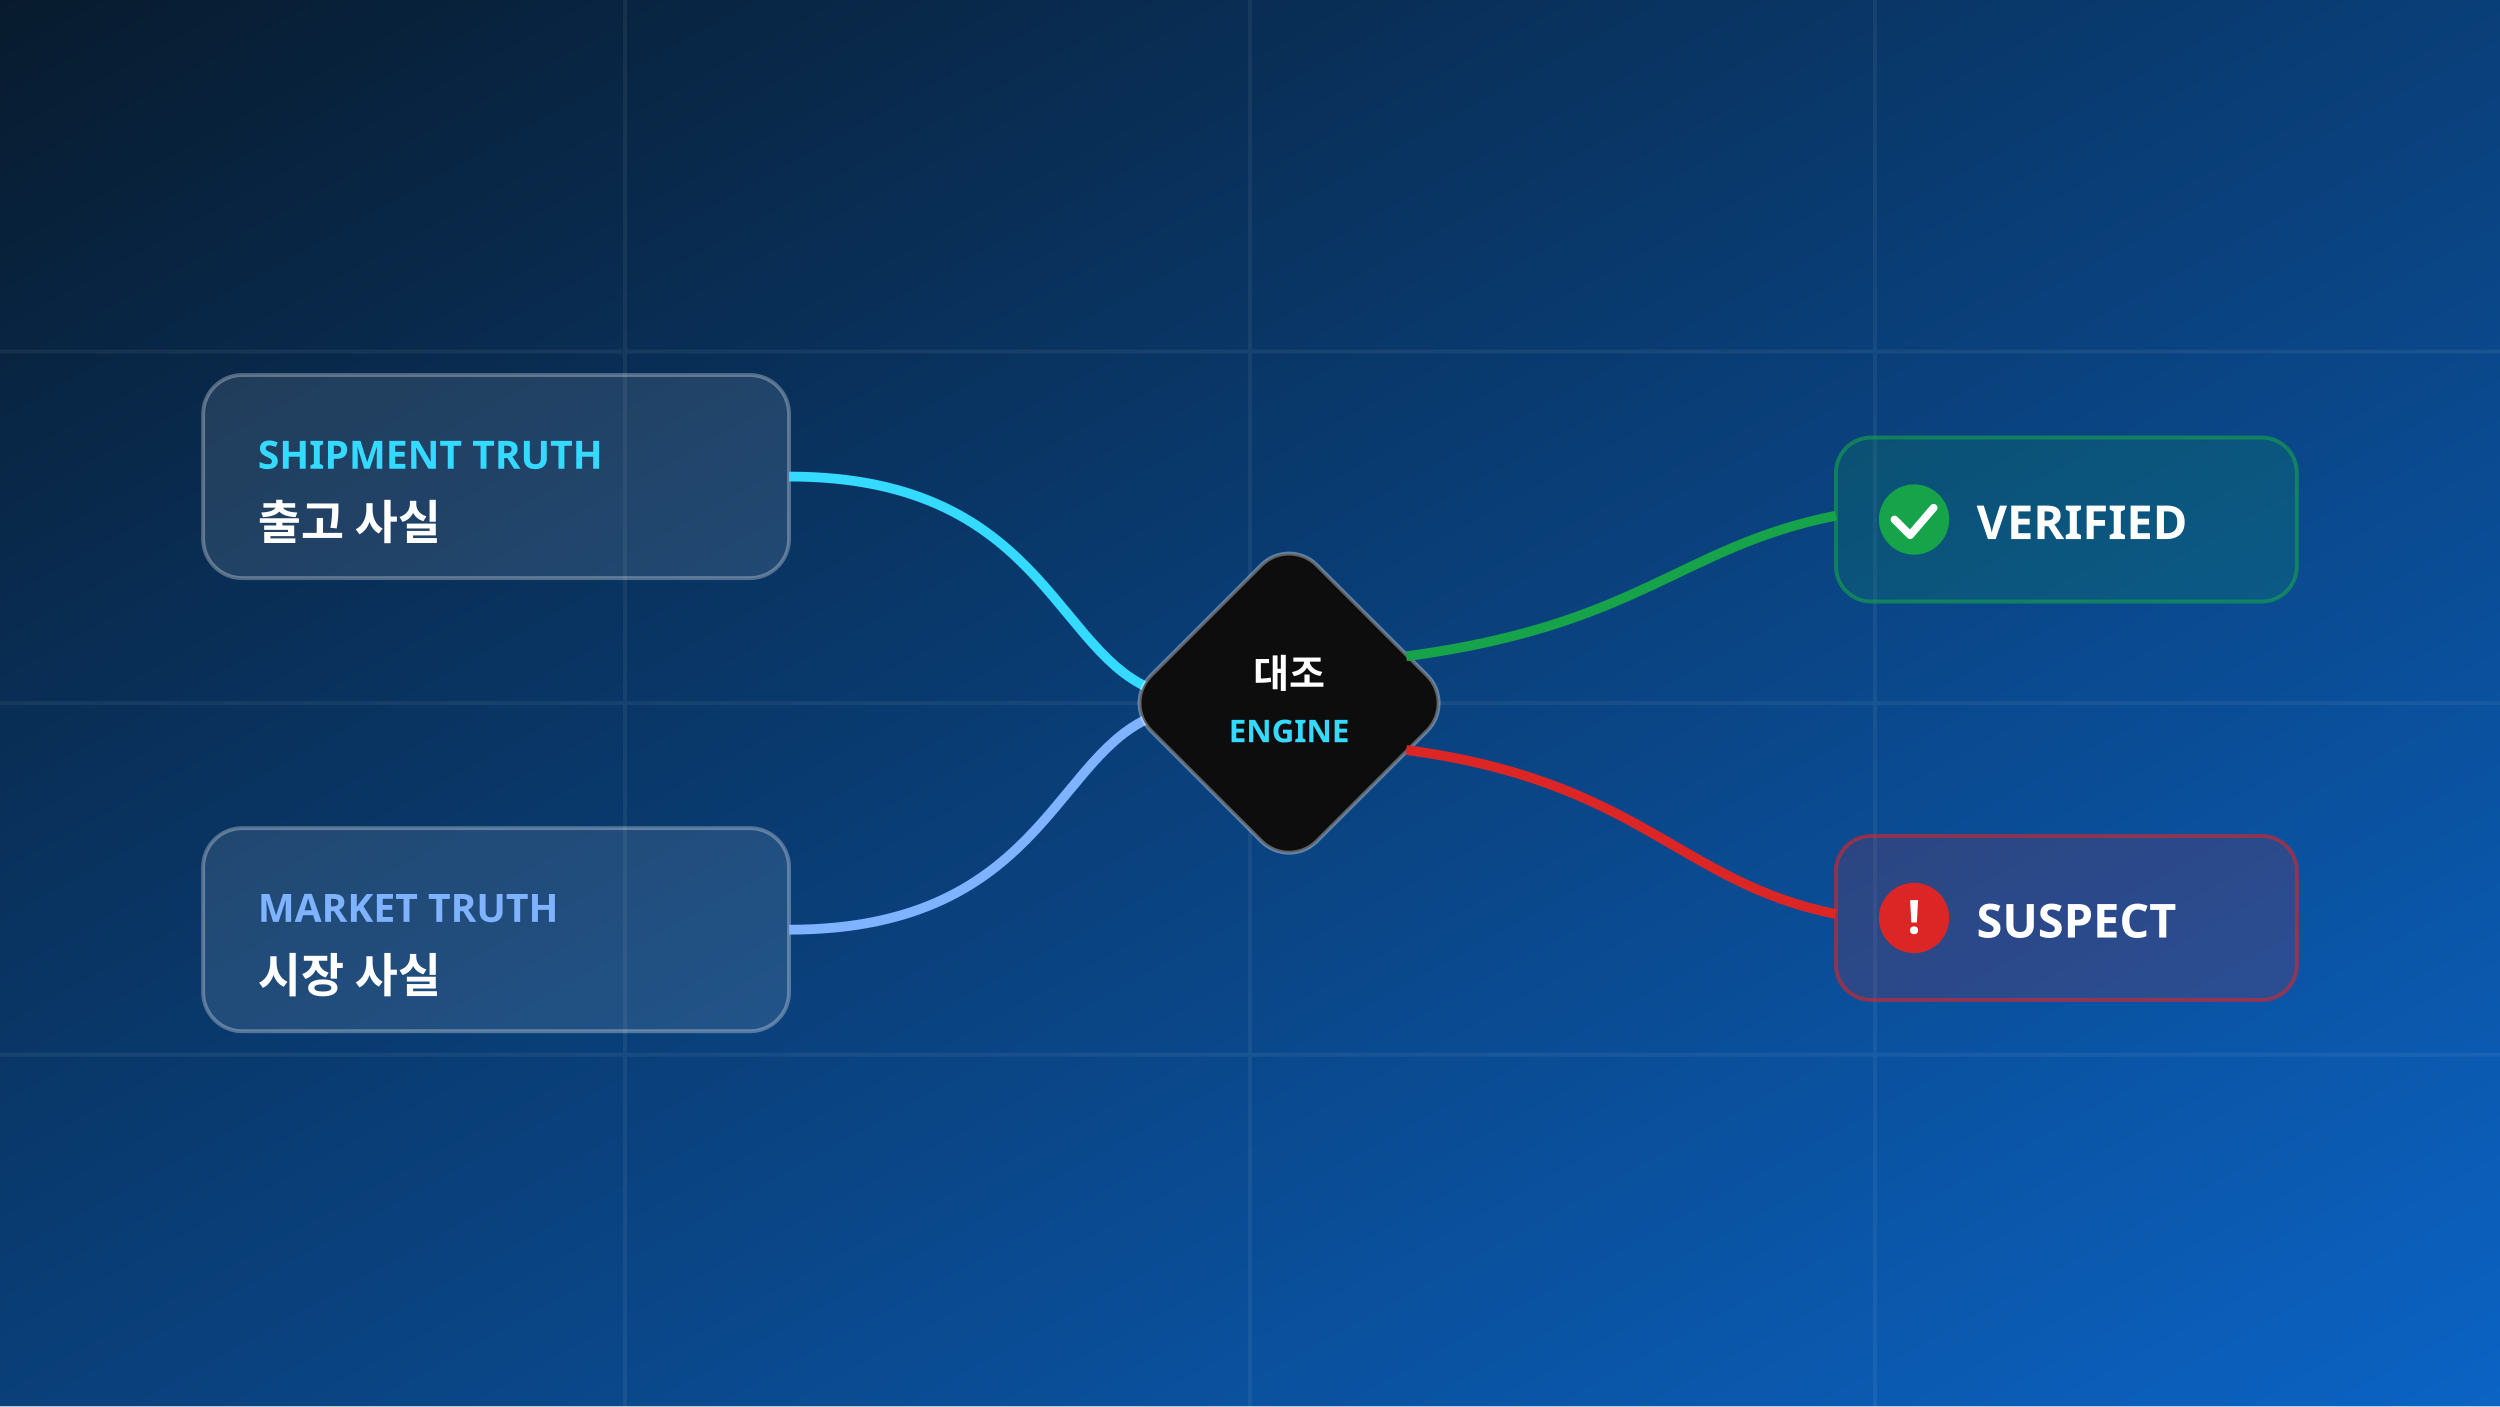
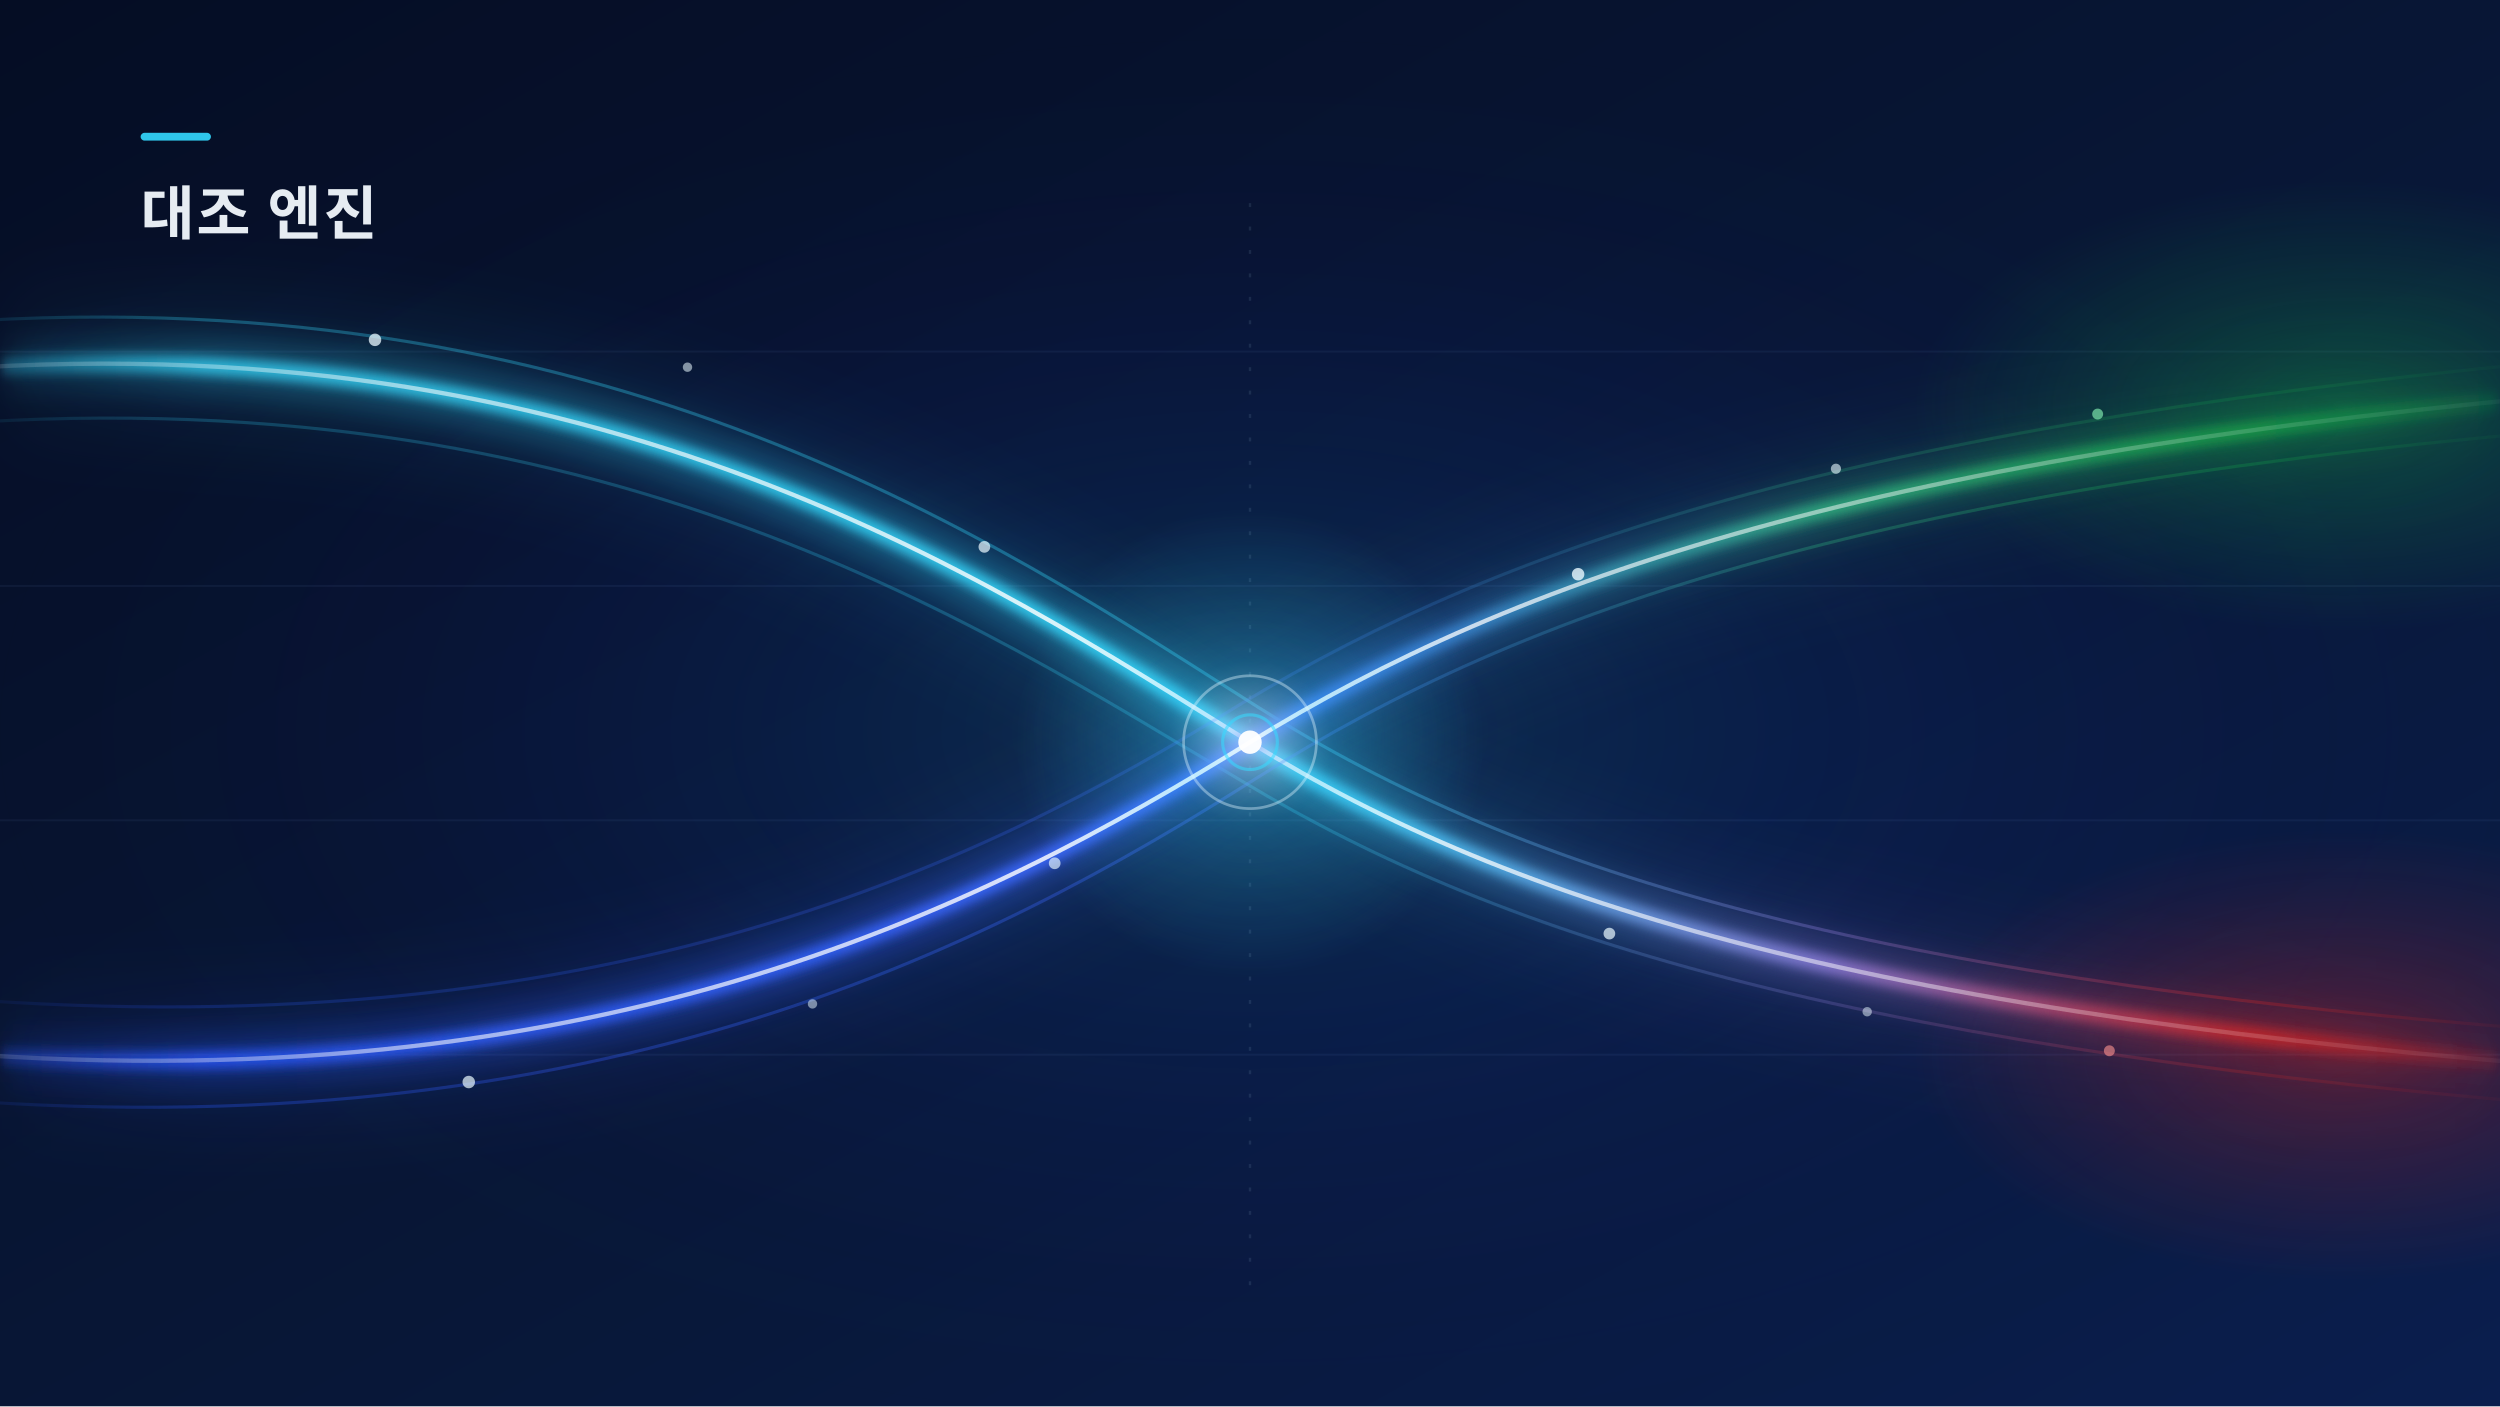
<svg xmlns="http://www.w3.org/2000/svg" viewBox="0 0 640 360" width="640" height="360" font-family="Switzer,Pretendard,sans-serif">
  <defs>
    <linearGradient id="bg" x1="0" y1="0" x2="1" y2="1">
-       <stop offset="0" stop-color="#081B2E" />
-       <stop offset="1" stop-color="#0B63C4" />
+       <stop offset="0" stop-color="#050D24" />
+       <stop offset="0.55" stop-color="#081737" />
+       <stop offset="1" stop-color="#0A1E4E" />
    </linearGradient>
-     <linearGradient id="acc" x1="0" y1="0" x2="1" y2="0">
-       <stop offset="0" stop-color="#34DAFF" />
-       <stop offset="1" stop-color="#2E7BFF" />
+     <radialGradient id="centerGlow" cx="0.5" cy="0.52" r="0.55">
+       <stop offset="0" stop-color="#34DAFF" stop-opacity="0.14" />
+       <stop offset="0.5" stop-color="#1C4DFF" stop-opacity="0.05" />
+       <stop offset="1" stop-color="#000000" stop-opacity="0" />
+     </radialGradient>
+     <linearGradient id="ribbonCyanRed" gradientUnits="userSpaceOnUse" x1="-30" y1="0" x2="660" y2="0">
+       <stop offset="0" stop-color="#34DAFF" stop-opacity="0" />
+       <stop offset="0.12" stop-color="#34DAFF" stop-opacity="0.85" />
+       <stop offset="0.52" stop-color="#34DAFF" />
+       <stop offset="0.72" stop-color="#8A7BD8" />
+       <stop offset="0.88" stop-color="#DC2626" stop-opacity="0.8" />
+       <stop offset="1" stop-color="#DC2626" stop-opacity="0" />
    </linearGradient>
+     <linearGradient id="ribbonBlueGreen" gradientUnits="userSpaceOnUse" x1="-30" y1="0" x2="660" y2="0">
+       <stop offset="0" stop-color="#2B59FF" stop-opacity="0" />
+       <stop offset="0.12" stop-color="#2B59FF" stop-opacity="0.85" />
+       <stop offset="0.5" stop-color="#3D6BFF" />
+       <stop offset="0.72" stop-color="#2FA97E" />
+       <stop offset="0.88" stop-color="#16A34A" stop-opacity="0.8" />
+       <stop offset="1" stop-color="#16A34A" stop-opacity="0" />
+     </linearGradient>
+     <linearGradient id="coreFade" gradientUnits="userSpaceOnUse" x1="-30" y1="0" x2="660" y2="0">
+       <stop offset="0" stop-color="#FFFFFF" stop-opacity="0" />
+       <stop offset="0.2" stop-color="#FFFFFF" stop-opacity="0.55" />
+       <stop offset="0.5" stop-color="#FFFFFF" stop-opacity="0.9" />
+       <stop offset="0.85" stop-color="#FFFFFF" stop-opacity="0.25" />
+       <stop offset="1" stop-color="#FFFFFF" stop-opacity="0" />
+     </linearGradient>
+     <radialGradient id="greenGlow" cx="0.5" cy="0.5" r="0.5">
+       <stop offset="0" stop-color="#16A34A" stop-opacity="0.35" />
+       <stop offset="1" stop-color="#16A34A" stop-opacity="0" />
+     </radialGradient>
+     <radialGradient id="redGlow" cx="0.5" cy="0.5" r="0.5">
+       <stop offset="0" stop-color="#DC2626" stop-opacity="0.3" />
+       <stop offset="1" stop-color="#DC2626" stop-opacity="0" />
+     </radialGradient>
+     <radialGradient id="nodeGlow" cx="0.5" cy="0.5" r="0.5">
+       <stop offset="0" stop-color="#EAF7FF" stop-opacity="0.5" />
+       <stop offset="0.35" stop-color="#34DAFF" stop-opacity="0.22" />
+       <stop offset="1" stop-color="#34DAFF" stop-opacity="0" />
+     </radialGradient>
+     <filter id="blurL" x="-40%" y="-40%" width="180%" height="180%">
+       <feGaussianBlur stdDeviation="10" />
+     </filter>
+     <filter id="blurM" x="-40%" y="-40%" width="180%" height="180%">
+       <feGaussianBlur stdDeviation="4" />
+     </filter>
+     <filter id="blurS" x="-40%" y="-40%" width="180%" height="180%">
+       <feGaussianBlur stdDeviation="1.4" />
+     </filter>
  </defs>
  <rect width="640" height="360" fill="url(#bg)" />
-   <g stroke="#FFFFFF" stroke-opacity=".06">
-     <path d="M0 90H640M0 180H640M0 270H640M160 0V360M320 0V360M480 0V360" />
+   <rect width="640" height="360" fill="url(#centerGlow)" />
+   <g stroke="#8FB6FF" stroke-width="0.5" opacity="0.06">
+     <line x1="0" y1="90" x2="640" y2="90" />
+     <line x1="0" y1="150" x2="640" y2="150" />
+     <line x1="0" y1="210" x2="640" y2="210" />
+     <line x1="0" y1="270" x2="640" y2="270" />
  </g>
-   <g font-size="12" font-weight="700">
-     <rect x="52" y="96" width="150" height="52" rx="10" fill="#fff" fill-opacity=".1" stroke="#fff" stroke-opacity=".3" />
-     <text x="66" y="120" fill="#34DAFF" font-size="10">SHIPMENT TRUTH</text>
-     <text x="66" y="138" fill="#fff" font-size="12">출고 사실</text>
-     <rect x="52" y="212" width="150" height="52" rx="10" fill="#fff" fill-opacity=".1" stroke="#fff" stroke-opacity=".3" />
-     <text x="66" y="236" fill="#7FB2FF" font-size="10">MARKET TRUTH</text>
-     <text x="66" y="254" fill="#fff" font-size="12">시장 사실</text>
-     <path d="M202 122C270 122 270 172 300 178" stroke="#34DAFF" stroke-width="2.5" fill="none" />
-     <path d="M202 238C270 238 270 188 300 182" stroke="#7FB2FF" stroke-width="2.5" fill="none" />
-     <rect x="300" y="150" width="60" height="60" rx="10" fill="#0D0D0D" stroke="#fff" stroke-opacity=".35" transform="rotate(45 330 180)" />
-     <text x="330" y="176" fill="#fff" font-size="10" text-anchor="middle" font-weight="700">대조</text>
-     <text x="330" y="190" fill="#34DAFF" font-size="8" text-anchor="middle">ENGINE</text>
-     <path d="M360 168C420 160 430 140 470 132" stroke="#16A34A" stroke-width="2.5" fill="none" />
-     <path d="M360 192C420 200 430 226 470 234" stroke="#DC2626" stroke-width="2.5" fill="none" />
-     <rect x="470" y="112" width="118" height="42" rx="9" fill="#16A34A" fill-opacity=".16" stroke="#16A34A" stroke-opacity=".6" />
-     <circle cx="490" cy="133" r="9" fill="#16A34A" />
-     <path d="M485 133l4 4 6-7" stroke="#fff" stroke-width="2" fill="none" stroke-linecap="round" stroke-linejoin="round" />
-     <text x="506" y="138" fill="#fff" font-size="12">VERIFIED</text>
-     <rect x="470" y="214" width="118" height="42" rx="9" fill="#DC2626" fill-opacity=".16" stroke="#DC2626" stroke-opacity=".6" />
-     <circle cx="490" cy="235" r="9" fill="#DC2626" />
-     <text x="490" y="239" fill="#fff" font-size="12" text-anchor="middle" font-weight="700">!</text>
-     <text x="506" y="240" fill="#fff" font-size="12">SUSPECT</text>
+   <line x1="320" y1="52" x2="320" y2="330" stroke="#BFE7FF" stroke-width="0.6" opacity="0.1" stroke-dasharray="1 5" />
+   <g fill="none" stroke-linecap="round">
+     <path d="M -30 96 C 150 78, 252 148, 320 190 C 388 232, 480 260, 670 274" stroke="url(#ribbonCyanRed)" stroke-width="30" opacity="0.10" filter="url(#blurL)" />
+     <path d="M -30 96 C 150 78, 252 148, 320 190 C 388 232, 480 260, 670 274" stroke="url(#ribbonCyanRed)" stroke-width="13" opacity="0.28" filter="url(#blurM)" />
+     <path d="M -30 96 C 150 78, 252 148, 320 190 C 388 232, 480 260, 670 274" stroke="url(#ribbonCyanRed)" stroke-width="4.5" opacity="0.85" filter="url(#blurS)" />
+     <path d="M -30 96 C 150 78, 252 148, 320 190 C 388 232, 480 260, 670 274" stroke="url(#coreFade)" stroke-width="1.1" />
+     <path d="M -30 84 C 150 66, 254 138, 322 181 C 390 224, 482 252, 670 265" stroke="url(#ribbonCyanRed)" stroke-width="0.8" opacity="0.35" />
+     <path d="M -30 110 C 150 92, 250 160, 318 200 C 386 241, 478 269, 670 284" stroke="url(#ribbonCyanRed)" stroke-width="0.8" opacity="0.25" />
+   </g>
+   <g fill="none" stroke-linecap="round">
+     <path d="M -30 268 C 150 286, 252 232, 320 190 C 388 148, 480 116, 670 100" stroke="url(#ribbonBlueGreen)" stroke-width="30" opacity="0.12" filter="url(#blurL)" />
+     <path d="M -30 268 C 150 286, 252 232, 320 190 C 388 148, 480 116, 670 100" stroke="url(#ribbonBlueGreen)" stroke-width="13" opacity="0.32" filter="url(#blurM)" />
+     <path d="M -30 268 C 150 286, 252 232, 320 190 C 388 148, 480 116, 670 100" stroke="url(#ribbonBlueGreen)" stroke-width="4.5" opacity="0.9" filter="url(#blurS)" />
+     <path d="M -30 268 C 150 286, 252 232, 320 190 C 388 148, 480 116, 670 100" stroke="url(#coreFade)" stroke-width="1.1" />
+     <path d="M -30 280 C 150 298, 254 242, 322 199 C 390 156, 482 124, 670 109" stroke="url(#ribbonBlueGreen)" stroke-width="0.8" opacity="0.35" />
+     <path d="M -30 254 C 150 272, 250 222, 318 180 C 386 139, 478 108, 670 91" stroke="url(#ribbonBlueGreen)" stroke-width="0.8" opacity="0.25" />
+   </g>
+   <circle cx="320" cy="190" r="60" fill="url(#nodeGlow)" />
+   <circle cx="320" cy="190" r="17" fill="none" stroke="#DFF4FF" stroke-width="0.7" opacity="0.4" />
+   <circle cx="320" cy="190" r="3" fill="#FFFFFF" opacity="0.95" />
+   <circle cx="320" cy="190" r="7" fill="none" stroke="#34DAFF" stroke-width="0.8" opacity="0.55" />
+   <ellipse cx="600" cy="104" rx="110" ry="58" fill="url(#greenGlow)" />
+   <ellipse cx="600" cy="270" rx="110" ry="58" fill="url(#redGlow)" />
+   <g fill="#EAF9FF">
+     <circle cx="96" cy="87" r="1.6" opacity="0.75" />
+     <circle cx="176" cy="94" r="1.2" opacity="0.55" />
+     <circle cx="252" cy="140" r="1.5" opacity="0.7" />
+     <circle cx="120" cy="277" r="1.6" opacity="0.7" />
+     <circle cx="208" cy="257" r="1.2" opacity="0.5" />
+     <circle cx="270" cy="221" r="1.5" opacity="0.65" />
+     <circle cx="404" cy="147" r="1.6" opacity="0.8" />
+     <circle cx="470" cy="120" r="1.3" opacity="0.6" />
+     <circle cx="537" cy="106" r="1.4" fill="#7BE3A9" opacity="0.7" />
+     <circle cx="412" cy="239" r="1.5" opacity="0.7" />
+     <circle cx="478" cy="259" r="1.2" opacity="0.5" />
+     <circle cx="540" cy="269" r="1.4" fill="#F08A8A" opacity="0.65" />
+   </g>
+   <g>
+     <rect x="36" y="34" width="18" height="2" rx="1" fill="#34DAFF" opacity="0.9" />
+     <text x="36" y="60" font-size="15" font-weight="600" fill="#F4FAFF" opacity="0.94" letter-spacing="0.5">대조 엔진</text>
  </g>
</svg>
